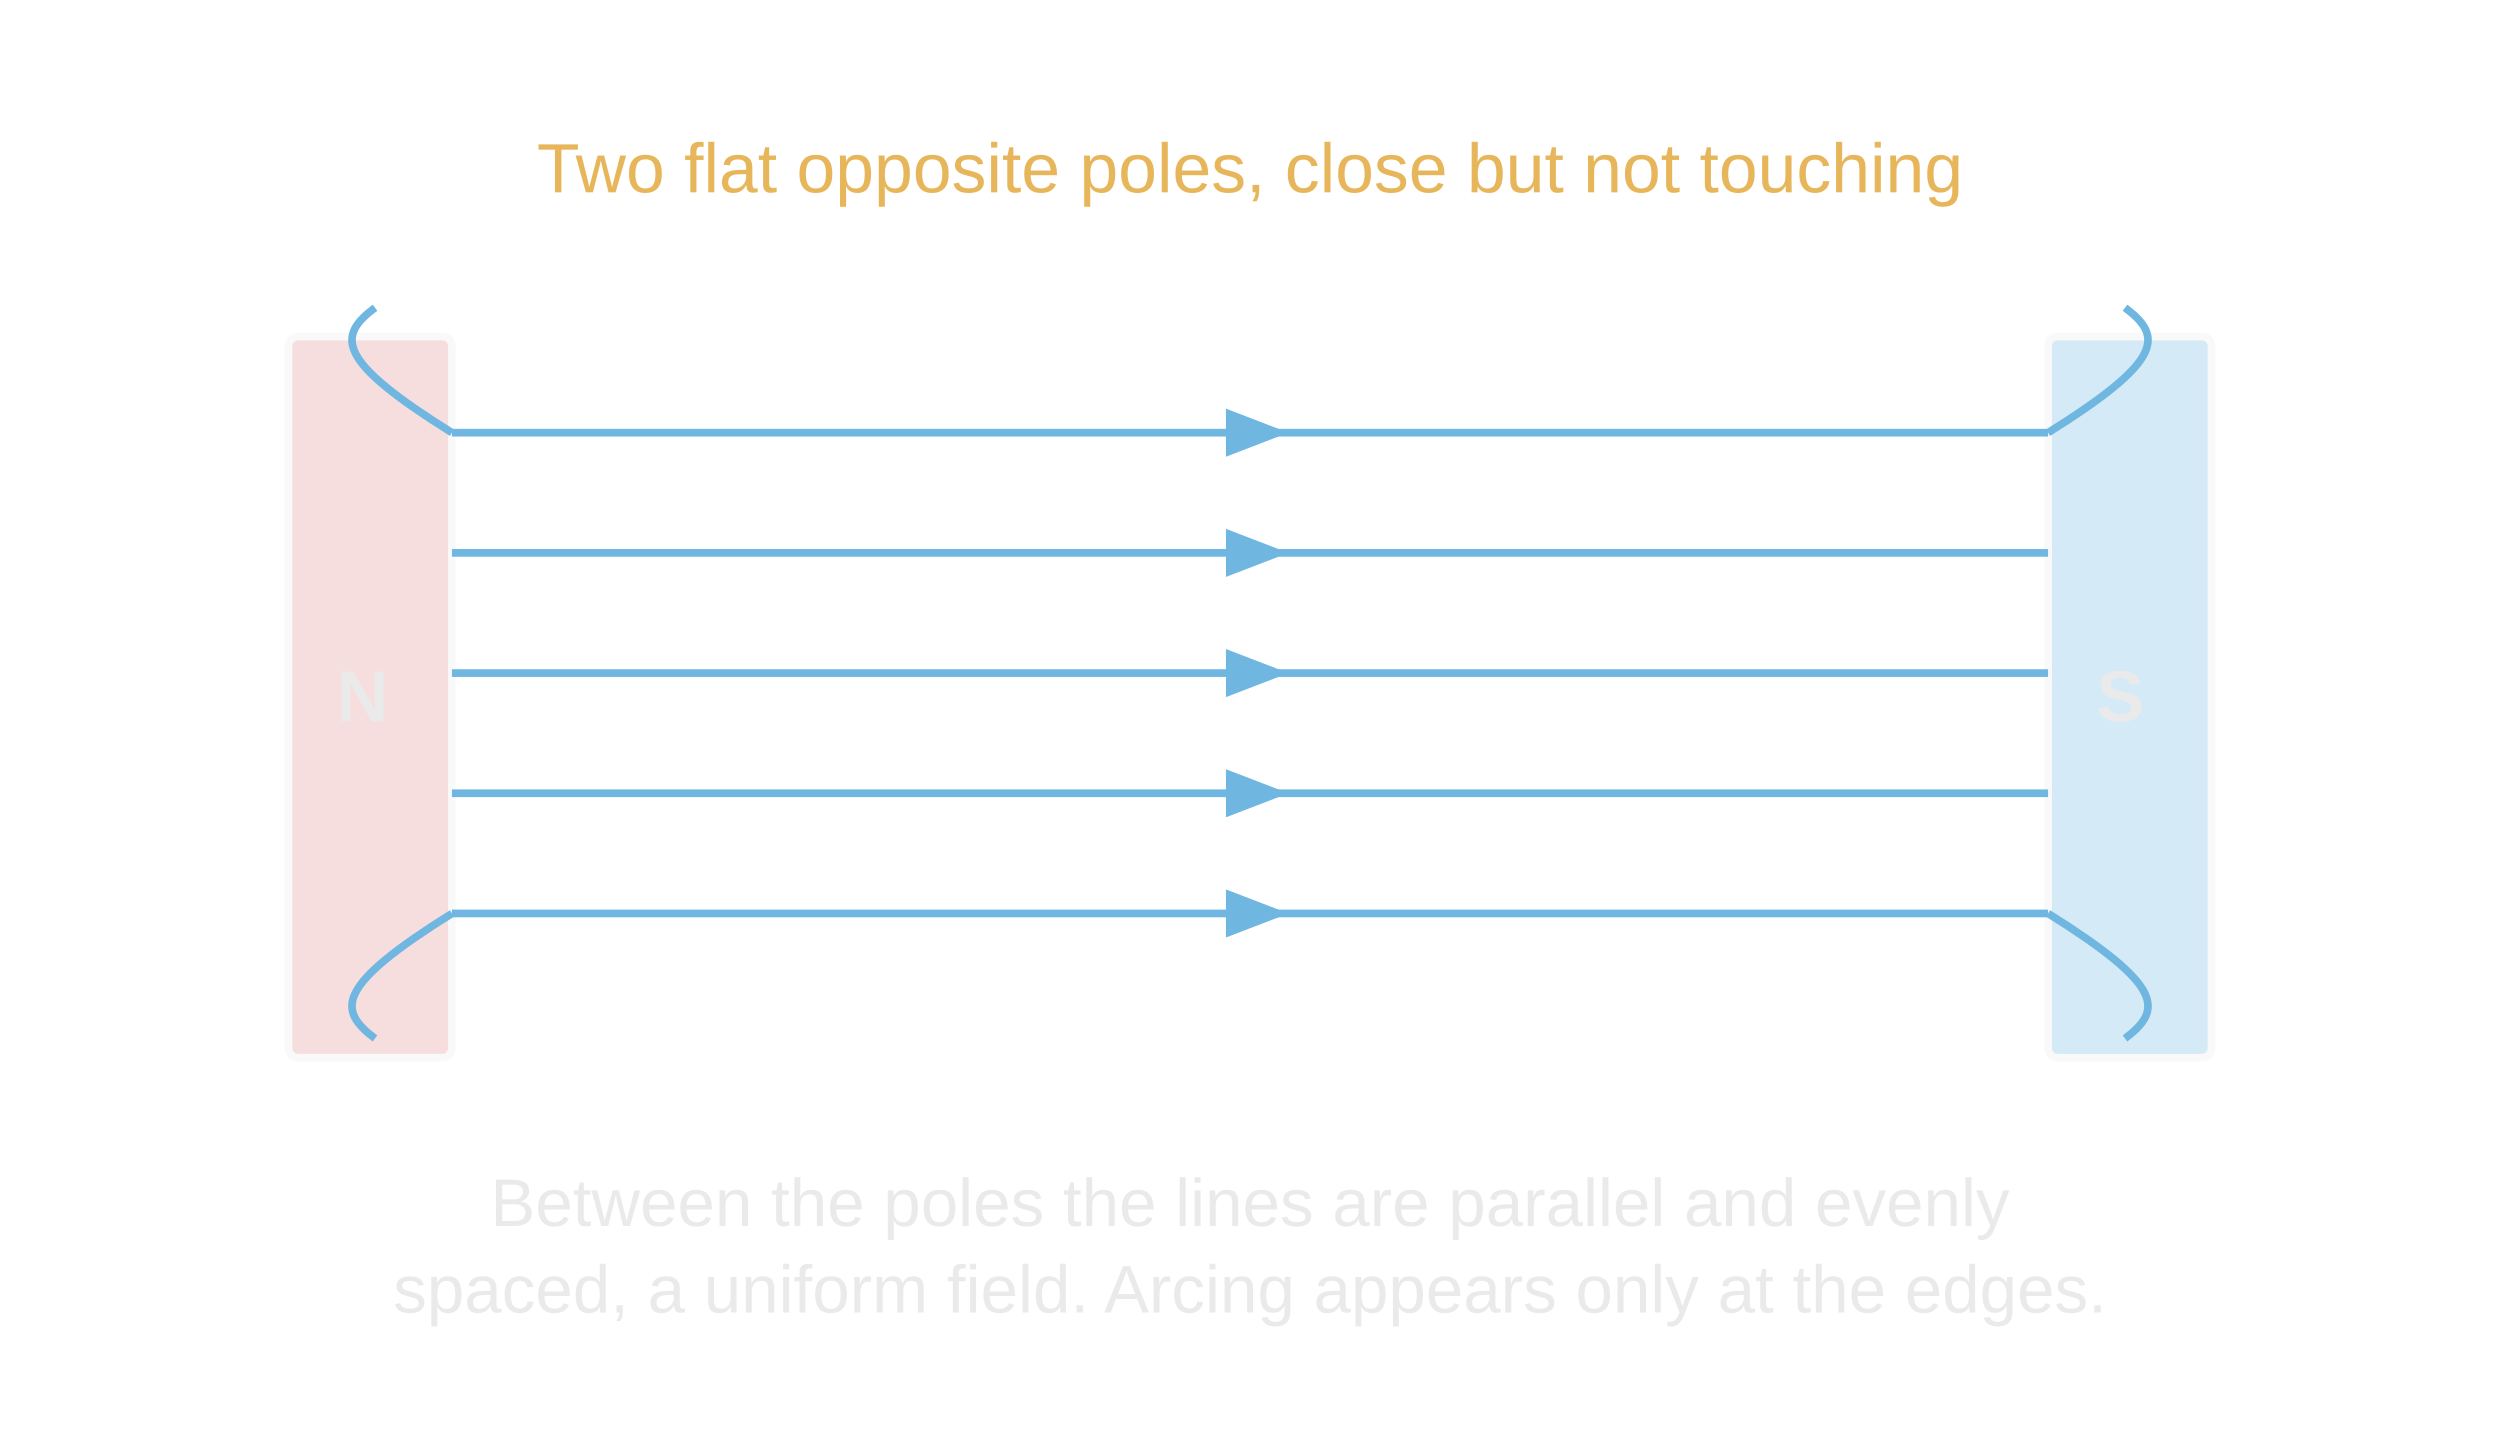
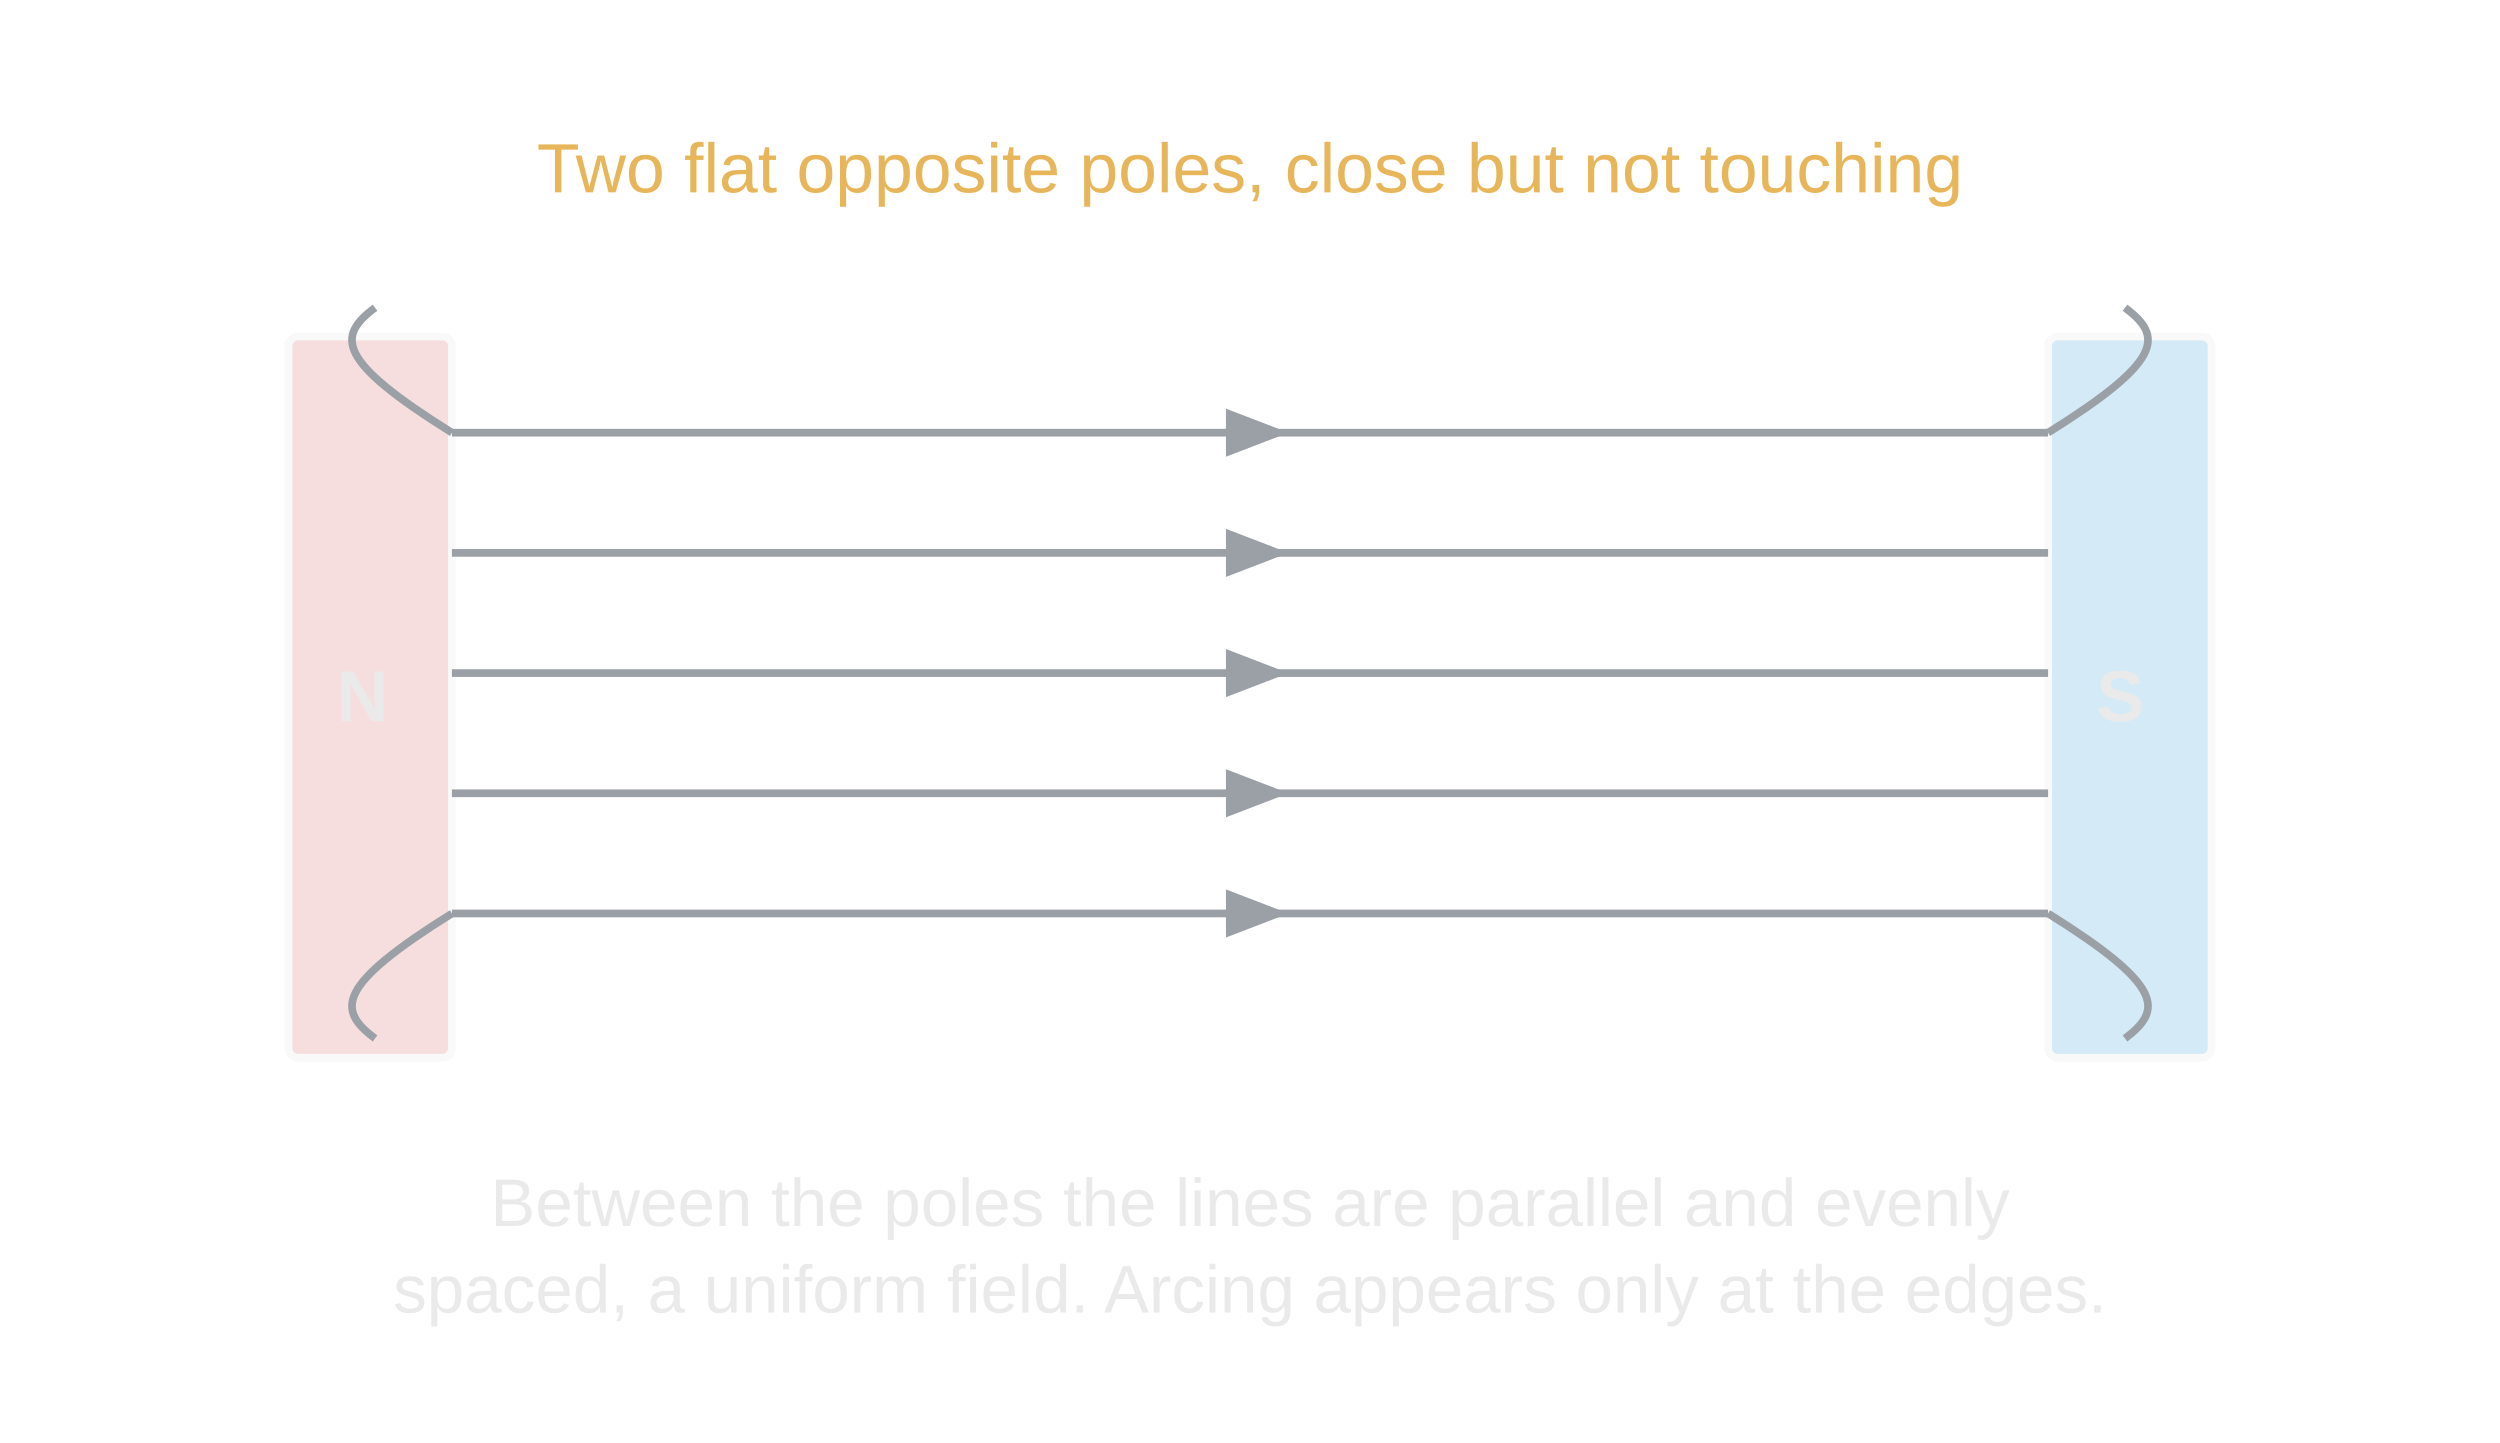
<svg xmlns="http://www.w3.org/2000/svg" viewBox="0 0 520 300" font-family="Segoe UI, Arial, sans-serif">
  <style>
    text { fill:#EAEAEA; }
    .magN { fill:#E58F8F; opacity:0.30; stroke:#EAEAEA; stroke-width:1.6; }
    .magS { fill:#6FB7E0; opacity:0.30; stroke:#EAEAEA; stroke-width:1.6; }
    .pole { font-size:15px; font-weight:bold; fill:#EAEAEA; }
-     .fl { stroke:#6FB7E0; stroke-width:1.6; fill:none; }
-     .fhead { fill:#6FB7E0; }
+     .fl { stroke:#9AA0A6; stroke-width:1.6; fill:none; }
+     .fhead { fill:#9AA0A6; }
    .lbl { fill:#E8B65A; font-size:14.5px; }
  </style>
  <rect class="magN" x="60" y="70" width="34" height="150" rx="2" />
  <rect class="magS" x="426" y="70" width="34" height="150" rx="2" />
  <text class="pole" x="70" y="150">N</text>
  <text class="pole" x="436" y="150">S</text>
  <g class="fl">
    <line x1="94" y1="90" x2="426" y2="90" />
    <line x1="94" y1="115" x2="426" y2="115" />
    <line x1="94" y1="140" x2="426" y2="140" />
    <line x1="94" y1="165" x2="426" y2="165" />
    <line x1="94" y1="190" x2="426" y2="190" />
  </g>
  <g class="fhead">
    <polygon points="255,85 255,95 268,90" />
    <polygon points="255,110 255,120 268,115" />
    <polygon points="255,135 255,145 268,140" />
    <polygon points="255,160 255,170 268,165" />
    <polygon points="255,185 255,195 268,190" />
  </g>
  <path class="fl" d="M94,90 C70,75 70,70 78,64" />
  <path class="fl" d="M94,190 C70,205 70,210 78,216" />
  <path class="fl" d="M426,90 C450,75 450,70 442,64" />
  <path class="fl" d="M426,190 C450,205 450,210 442,216" />
  <text x="260" y="40" text-anchor="middle" class="lbl">Two flat opposite poles, close but not touching</text>
  <text x="260" y="255" text-anchor="middle" font-size="14">Between the poles the lines are parallel and evenly</text>
  <text x="260" y="273" text-anchor="middle" font-size="14">spaced, a uniform field. Arcing appears only at the edges.</text>
</svg>
